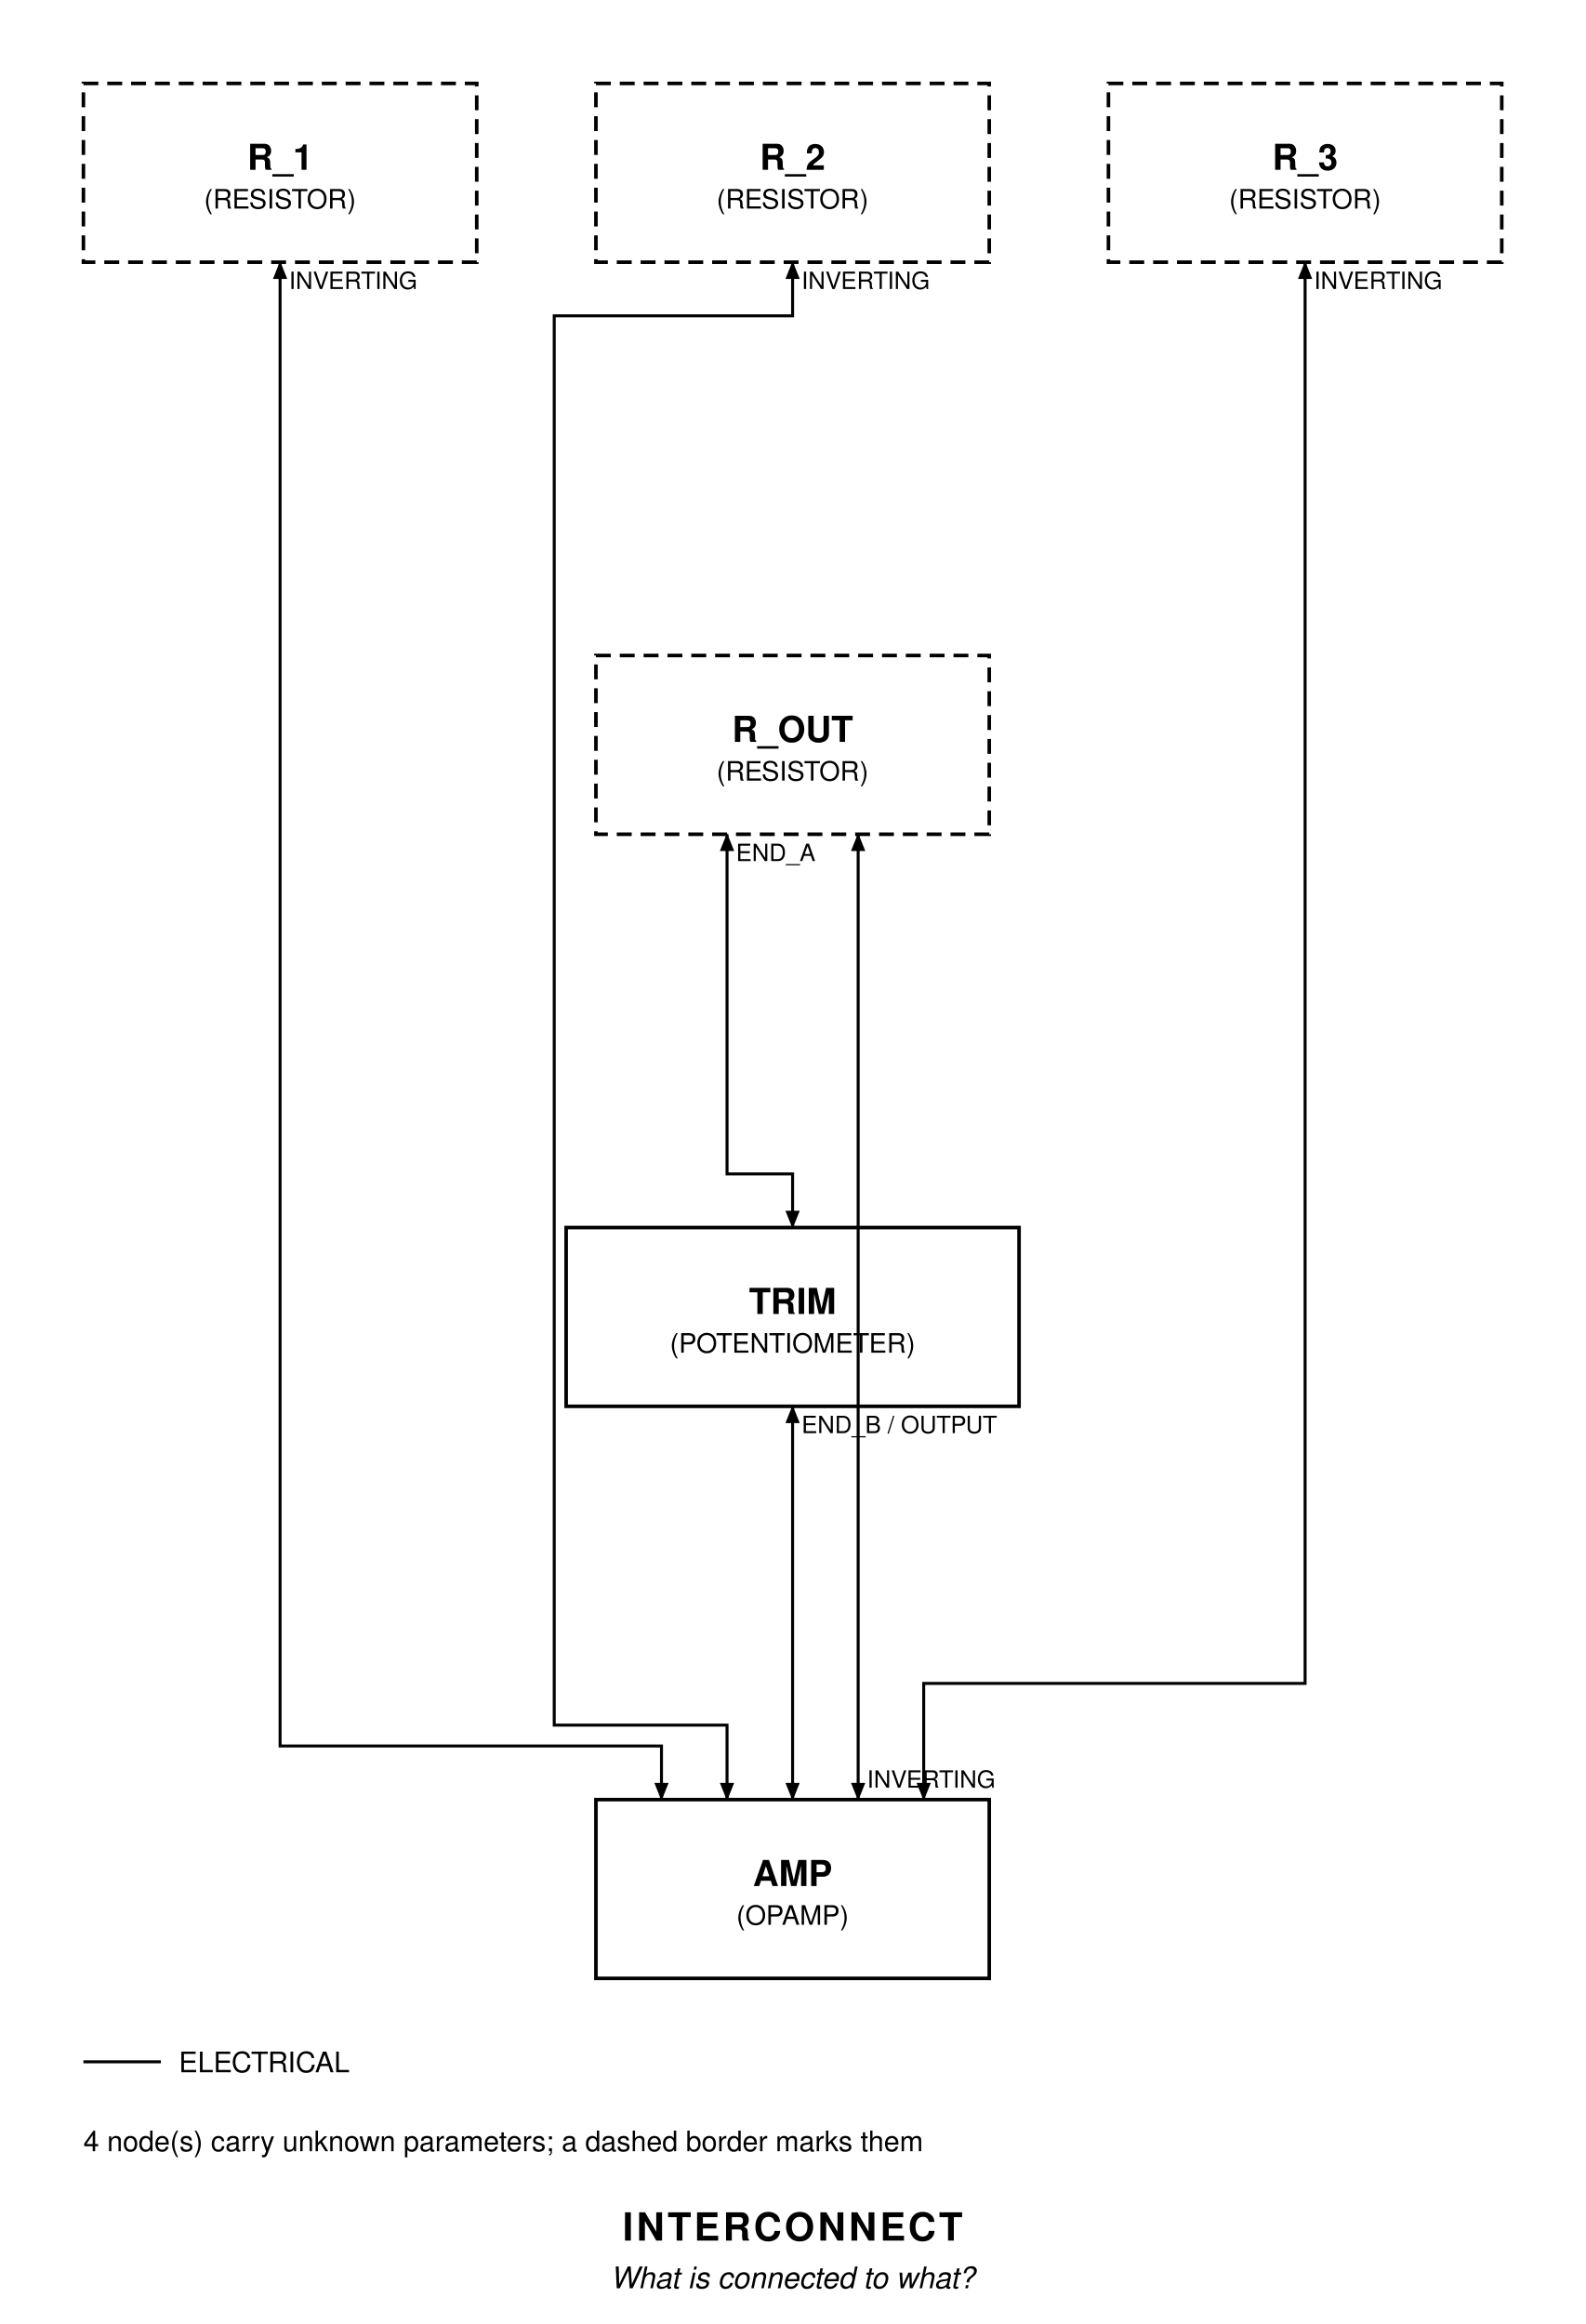
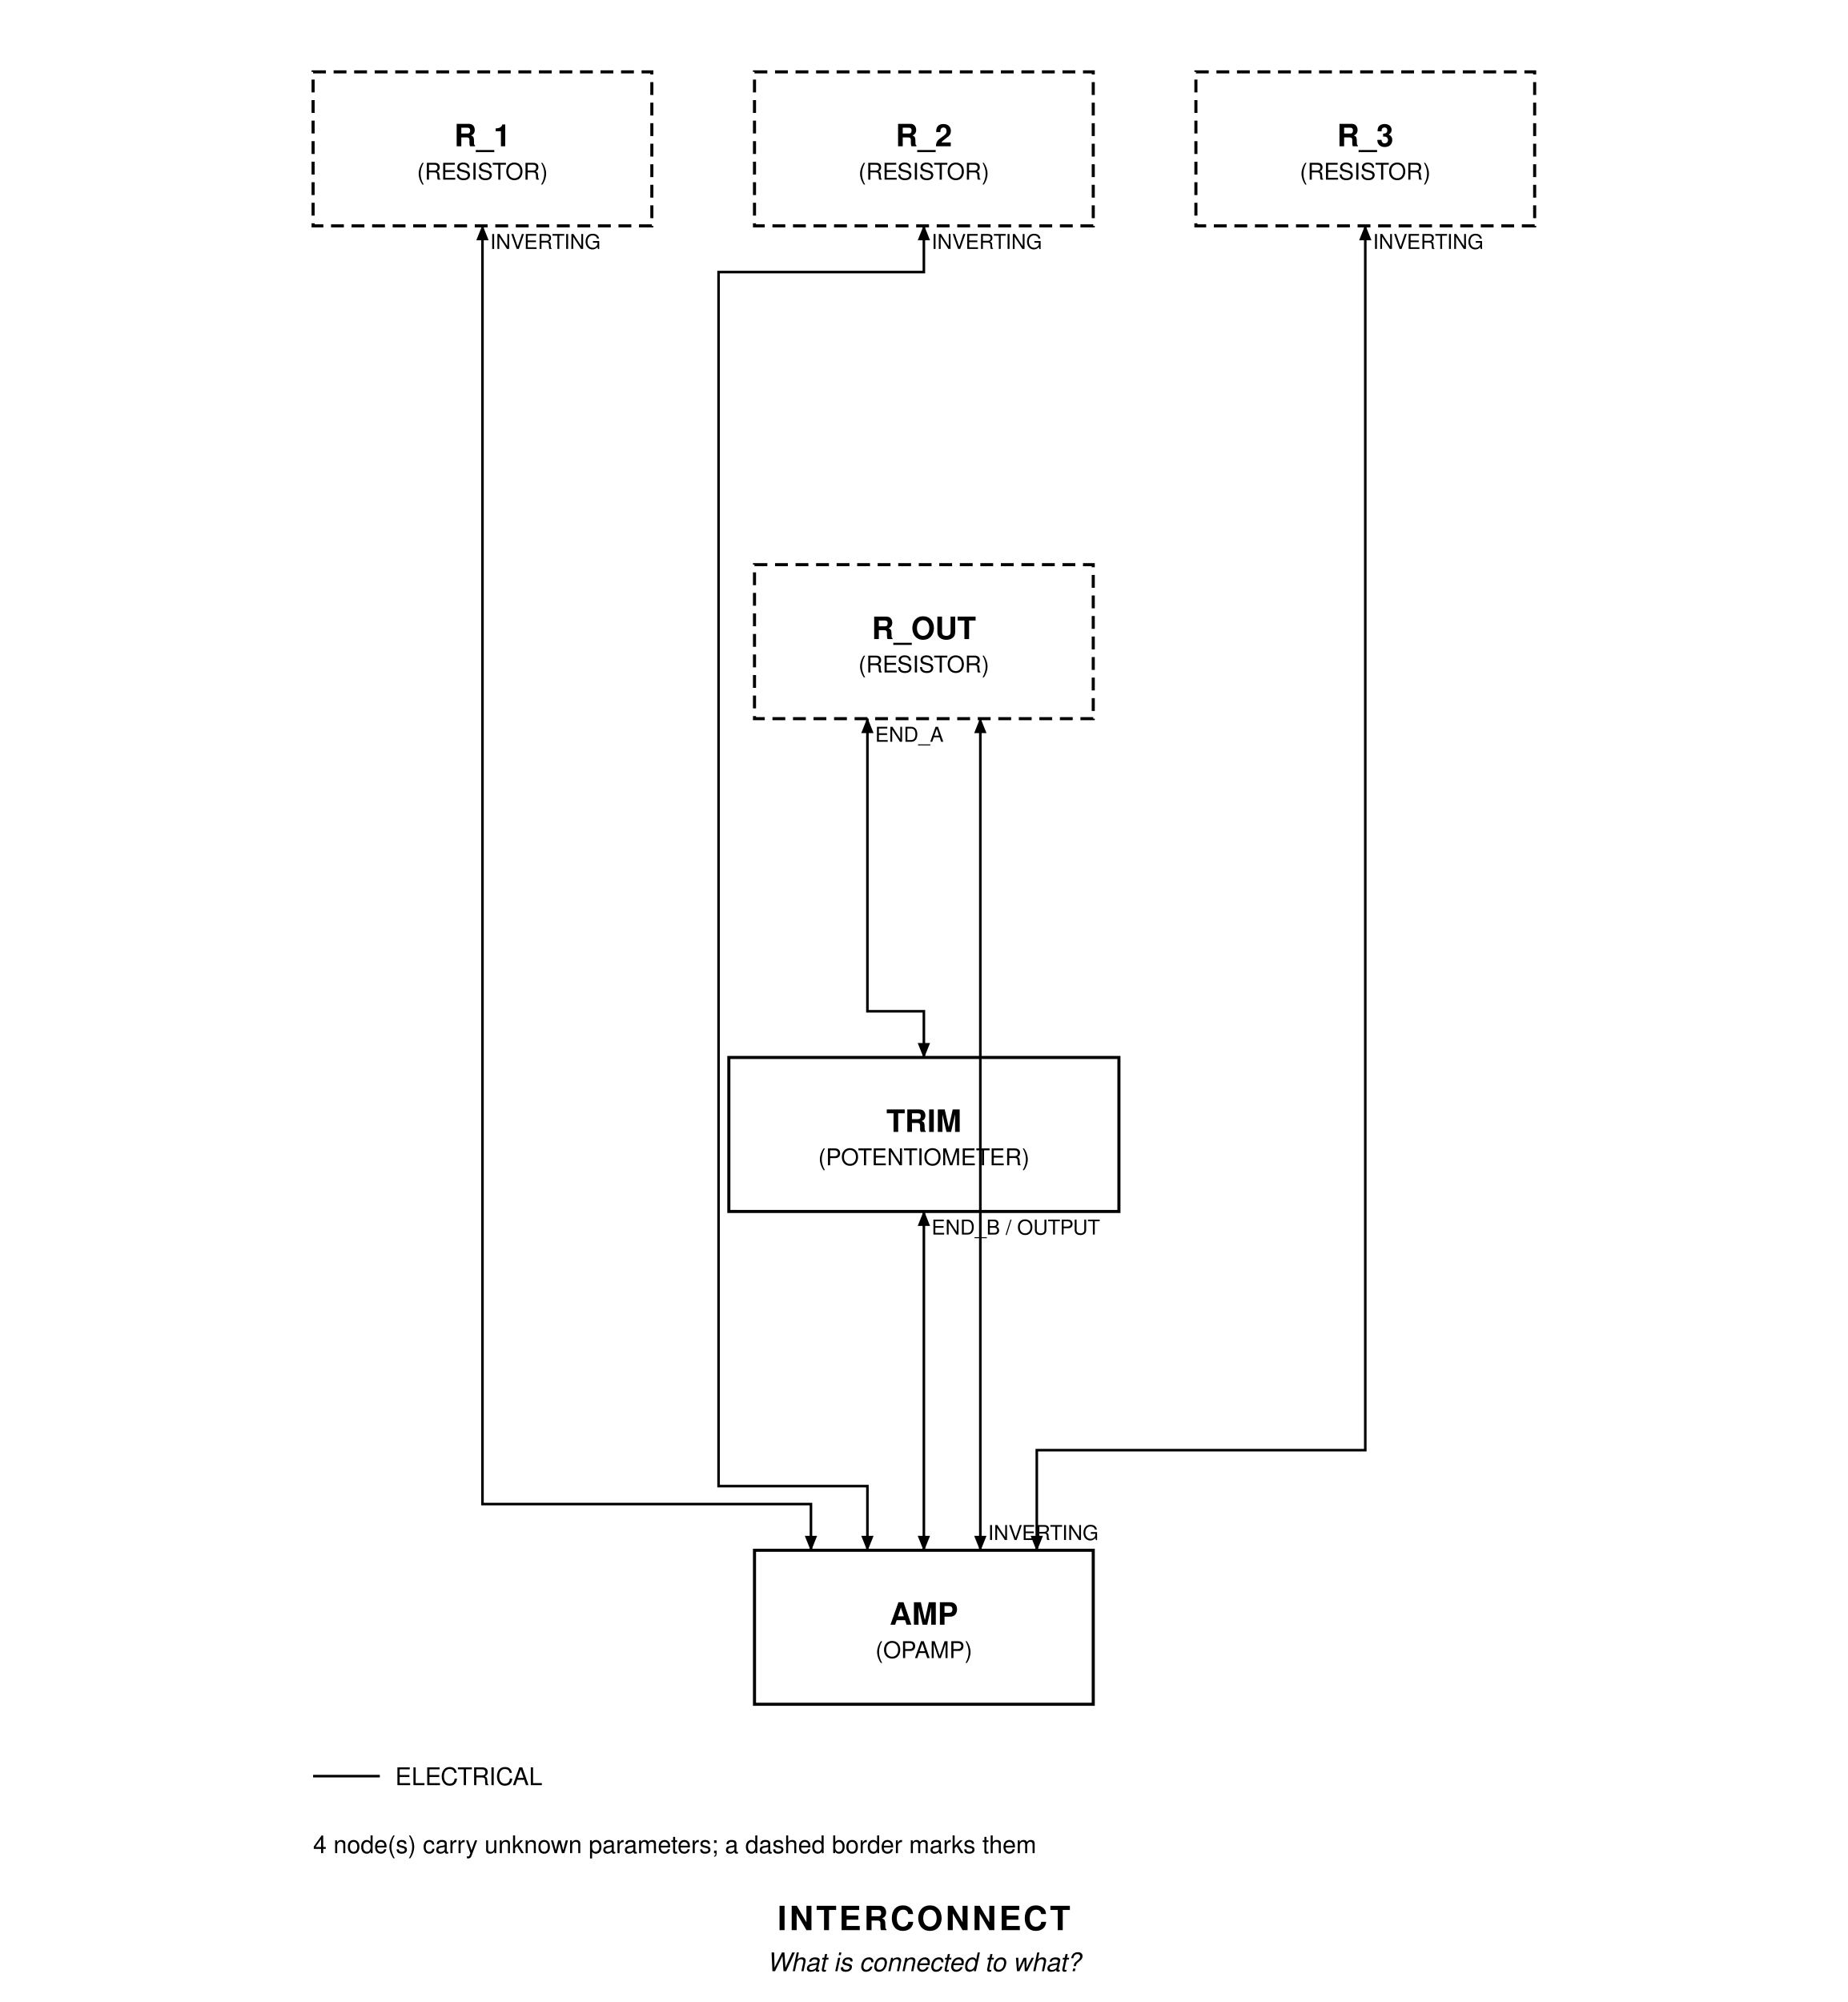
- <svg xmlns="http://www.w3.org/2000/svg" width="532" height="780" viewBox="0 0 532 780" font-family="Helvetica, Arial, sans-serif">
+ <svg xmlns="http://www.w3.org/2000/svg" width="720" height="780" viewBox="0 0 720 780" font-family="Helvetica, Arial, sans-serif">
  <defs>
    <marker id="arrow" viewBox="0 0 8 8" refX="7.5" refY="4" markerWidth="6" markerHeight="6" orient="auto-start-reverse">
      <path d="M0,0.8 L8,4 L0,7.2 Z" fill="#000000" />
    </marker>
  </defs>
-   <polyline points="94.0,88.0 94.0,586.0 222.0,586.0 222.0,604.0" fill="none" stroke="#000000" stroke-width="1" marker-start="url(#arrow)" marker-end="url(#arrow)" />
-   <polyline points="266.0,88.0 266.0,106.0 186.0,106.0 186.0,579.0 244.0,579.0 244.0,604.0" fill="none" stroke="#000000" stroke-width="1" marker-start="url(#arrow)" marker-end="url(#arrow)" />
-   <polyline points="266.0,472.0 266.0,572.0 266.0,572.0 266.0,604.0" fill="none" stroke="#000000" stroke-width="1" marker-start="url(#arrow)" marker-end="url(#arrow)" />
-   <polyline points="438.0,88.0 438.0,565.0 310.0,565.0 310.0,604.0" fill="none" stroke="#000000" stroke-width="1" marker-start="url(#arrow)" marker-end="url(#arrow)" />
-   <polyline points="244.0,280.0 244.0,394.0 266.0,394.0 266.0,412.0" fill="none" stroke="#000000" stroke-width="1" marker-start="url(#arrow)" marker-end="url(#arrow)" />
-   <polyline points="288.0,604.0 288.0,558.0 288.0,558.0 288.0,280.0" fill="none" stroke="#000000" stroke-width="1" marker-start="url(#arrow)" marker-end="url(#arrow)" />
-   <g>
-     <rect x="28" y="28" width="132" height="60" fill="none" stroke="#000000" stroke-width="1.2" stroke-dasharray="5 3" />
-     <text x="94" y="57.0" text-anchor="middle" font-size="12" font-weight="bold" fill="#000000">R_1</text>
-     <text x="94" y="70.0" text-anchor="middle" font-size="9" fill="#000000">(RESISTOR)</text>
+   <g transform="translate(94,0)">
+     <polyline points="94.0,88.0 94.0,586.0 222.0,586.0 222.0,604.0" fill="none" stroke="#000000" stroke-width="1" marker-start="url(#arrow)" marker-end="url(#arrow)" />
+     <polyline points="266.0,88.0 266.0,106.0 186.0,106.0 186.0,579.0 244.0,579.0 244.0,604.0" fill="none" stroke="#000000" stroke-width="1" marker-start="url(#arrow)" marker-end="url(#arrow)" />
+     <polyline points="266.0,472.0 266.0,572.0 266.0,572.0 266.0,604.0" fill="none" stroke="#000000" stroke-width="1" marker-start="url(#arrow)" marker-end="url(#arrow)" />
+     <polyline points="438.0,88.0 438.0,565.0 310.0,565.0 310.0,604.0" fill="none" stroke="#000000" stroke-width="1" marker-start="url(#arrow)" marker-end="url(#arrow)" />
+     <polyline points="244.0,280.0 244.0,394.0 266.0,394.0 266.0,412.0" fill="none" stroke="#000000" stroke-width="1" marker-start="url(#arrow)" marker-end="url(#arrow)" />
+     <polyline points="288.0,604.0 288.0,558.0 288.0,558.0 288.0,280.0" fill="none" stroke="#000000" stroke-width="1" marker-start="url(#arrow)" marker-end="url(#arrow)" />
+     <g>
+       <rect x="28" y="28" width="132" height="60" fill="none" stroke="#000000" stroke-width="1.2" stroke-dasharray="5 3" />
+       <text x="94" y="57.0" text-anchor="middle" font-size="12" font-weight="bold" fill="#000000">R_1</text>
+       <text x="94" y="70.0" text-anchor="middle" font-size="9" fill="#000000">(RESISTOR)</text>
+     </g>
+     <g>
+       <rect x="200" y="28" width="132" height="60" fill="none" stroke="#000000" stroke-width="1.2" stroke-dasharray="5 3" />
+       <text x="266" y="57.0" text-anchor="middle" font-size="12" font-weight="bold" fill="#000000">R_2</text>
+       <text x="266" y="70.0" text-anchor="middle" font-size="9" fill="#000000">(RESISTOR)</text>
+     </g>
+     <g>
+       <rect x="190" y="412" width="152" height="60" fill="none" stroke="#000000" stroke-width="1.2" />
+       <text x="266" y="441.0" text-anchor="middle" font-size="12" font-weight="bold" fill="#000000">TRIM</text>
+       <text x="266" y="454.0" text-anchor="middle" font-size="9" fill="#000000">(POTENTIOMETER)</text>
+     </g>
+     <g>
+       <rect x="372" y="28" width="132" height="60" fill="none" stroke="#000000" stroke-width="1.2" stroke-dasharray="5 3" />
+       <text x="438" y="57.0" text-anchor="middle" font-size="12" font-weight="bold" fill="#000000">R_3</text>
+       <text x="438" y="70.0" text-anchor="middle" font-size="9" fill="#000000">(RESISTOR)</text>
+     </g>
+     <g>
+       <rect x="200" y="220" width="132" height="60" fill="none" stroke="#000000" stroke-width="1.2" stroke-dasharray="5 3" />
+       <text x="266" y="249.0" text-anchor="middle" font-size="12" font-weight="bold" fill="#000000">R_OUT</text>
+       <text x="266" y="262.0" text-anchor="middle" font-size="9" fill="#000000">(RESISTOR)</text>
+     </g>
+     <g>
+       <rect x="200" y="604" width="132" height="60" fill="none" stroke="#000000" stroke-width="1.2" />
+       <text x="266" y="633.0" text-anchor="middle" font-size="12" font-weight="bold" fill="#000000">AMP</text>
+       <text x="266" y="646.0" text-anchor="middle" font-size="9" fill="#000000">(OPAMP)</text>
+     </g>
+     <text x="97.0" y="97.0" text-anchor="start" font-size="8" fill="#000000">INVERTING</text>
+     <text x="269.0" y="97.0" text-anchor="start" font-size="8" fill="#000000">INVERTING</text>
+     <text x="269.0" y="481.0" text-anchor="start" font-size="8" fill="#000000">END_B / OUTPUT</text>
+     <text x="441.0" y="97.0" text-anchor="start" font-size="8" fill="#000000">INVERTING</text>
+     <text x="247.0" y="289.0" text-anchor="start" font-size="8" fill="#000000">END_A</text>
+     <text x="291.0" y="600.0" text-anchor="start" font-size="8" fill="#000000">INVERTING</text>
+     <line x1="28" y1="692" x2="54" y2="692" stroke="#000000" stroke-width="1" />
+     <text x="60" y="695.5" font-size="9.5" fill="#000000">ELECTRICAL</text>
+     <text x="28" y="722" font-size="9.5" fill="#000000">4 node(s) carry unknown parameters; a dashed border marks them</text>
  </g>
-   <g>
-     <rect x="200" y="28" width="132" height="60" fill="none" stroke="#000000" stroke-width="1.2" stroke-dasharray="5 3" />
-     <text x="266" y="57.0" text-anchor="middle" font-size="12" font-weight="bold" fill="#000000">R_2</text>
-     <text x="266" y="70.0" text-anchor="middle" font-size="9" fill="#000000">(RESISTOR)</text>
-   </g>
-   <g>
-     <rect x="190" y="412" width="152" height="60" fill="none" stroke="#000000" stroke-width="1.2" />
-     <text x="266" y="441.0" text-anchor="middle" font-size="12" font-weight="bold" fill="#000000">TRIM</text>
-     <text x="266" y="454.0" text-anchor="middle" font-size="9" fill="#000000">(POTENTIOMETER)</text>
-   </g>
-   <g>
-     <rect x="372" y="28" width="132" height="60" fill="none" stroke="#000000" stroke-width="1.2" stroke-dasharray="5 3" />
-     <text x="438" y="57.0" text-anchor="middle" font-size="12" font-weight="bold" fill="#000000">R_3</text>
-     <text x="438" y="70.0" text-anchor="middle" font-size="9" fill="#000000">(RESISTOR)</text>
-   </g>
-   <g>
-     <rect x="200" y="220" width="132" height="60" fill="none" stroke="#000000" stroke-width="1.2" stroke-dasharray="5 3" />
-     <text x="266" y="249.0" text-anchor="middle" font-size="12" font-weight="bold" fill="#000000">R_OUT</text>
-     <text x="266" y="262.0" text-anchor="middle" font-size="9" fill="#000000">(RESISTOR)</text>
-   </g>
-   <g>
-     <rect x="200" y="604" width="132" height="60" fill="none" stroke="#000000" stroke-width="1.2" />
-     <text x="266" y="633.0" text-anchor="middle" font-size="12" font-weight="bold" fill="#000000">AMP</text>
-     <text x="266" y="646.0" text-anchor="middle" font-size="9" fill="#000000">(OPAMP)</text>
-   </g>
-   <text x="97.0" y="97.0" text-anchor="start" font-size="8" fill="#000000">INVERTING</text>
-   <text x="269.0" y="97.0" text-anchor="start" font-size="8" fill="#000000">INVERTING</text>
-   <text x="269.0" y="481.0" text-anchor="start" font-size="8" fill="#000000">END_B / OUTPUT</text>
-   <text x="441.0" y="97.0" text-anchor="start" font-size="8" fill="#000000">INVERTING</text>
-   <text x="247.0" y="289.0" text-anchor="start" font-size="8" fill="#000000">END_A</text>
-   <text x="291.0" y="600.0" text-anchor="start" font-size="8" fill="#000000">INVERTING</text>
-   <line x1="28" y1="692" x2="54" y2="692" stroke="#000000" stroke-width="1" />
-   <text x="60" y="695.5" font-size="9.5" fill="#000000">ELECTRICAL</text>
-   <text x="28" y="722" font-size="9.5" fill="#000000">4 node(s) carry unknown parameters; a dashed border marks them</text>
-   <text x="266.0" y="752" text-anchor="middle" font-size="13" font-weight="bold" letter-spacing="0.08em" fill="#000000">INTERCONNECT</text>
-   <text x="266.0" y="768" text-anchor="middle" font-size="10" font-style="italic" fill="#000000">What is connected to what?</text>
+   <text x="360.0" y="752" text-anchor="middle" font-size="13" font-weight="bold" letter-spacing="0.08em" fill="#000000">INTERCONNECT</text>
+   <text x="360.0" y="768" text-anchor="middle" font-size="10" font-style="italic" fill="#000000">What is connected to what?</text>
</svg>
